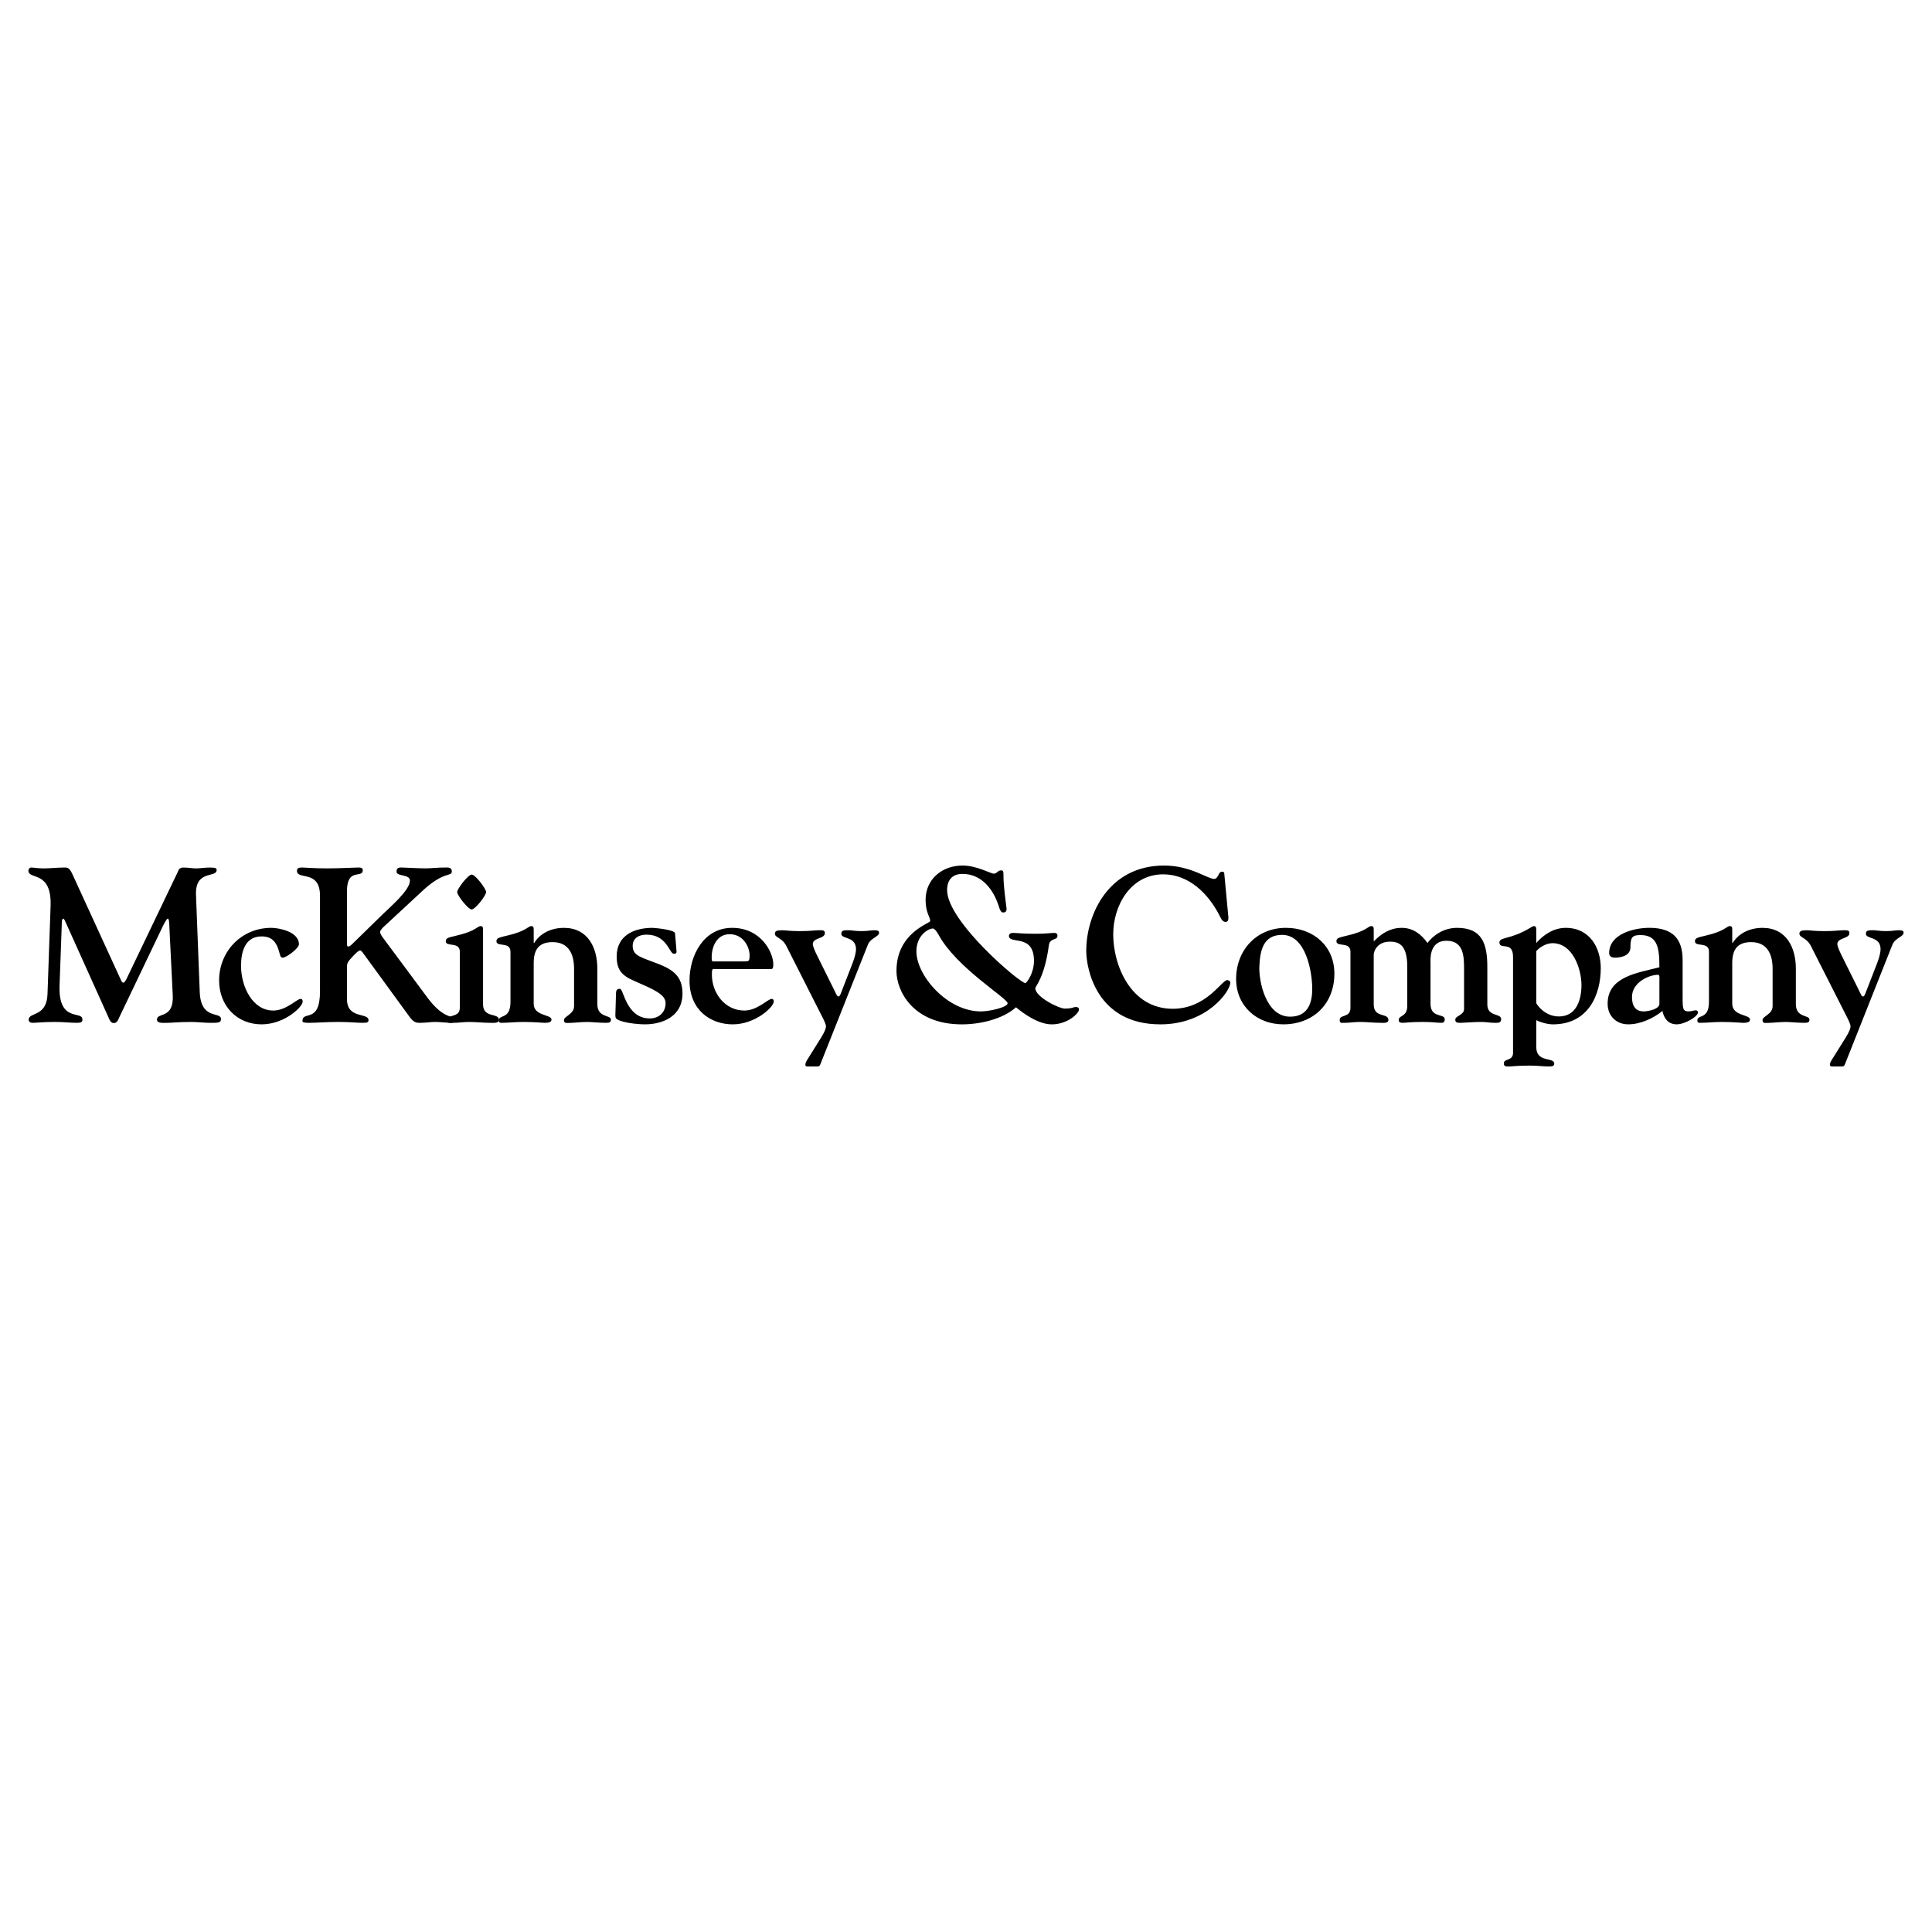
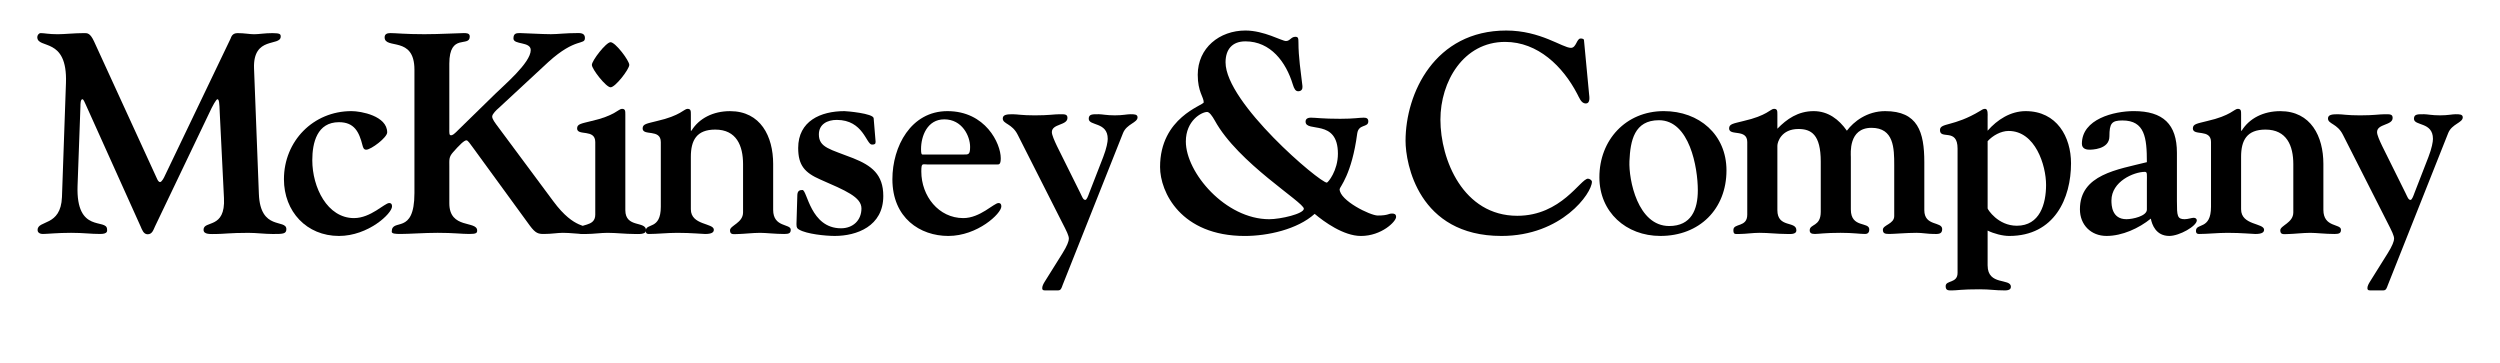
- <svg xmlns="http://www.w3.org/2000/svg" width="2500" height="2500" viewBox="0 0 192.756 192.756">
+ <svg xmlns="http://www.w3.org/2000/svg" width="2500" height="363" viewBox="0 84 192.756 28">
  <g fill-rule="evenodd" clip-rule="evenodd">
    <path d="M5.942 98.326c-.131 3.742 2.276 2.473 2.276 3.371 0 .086.087.35-.523.35-.789 0-1.247-.088-2.254-.088-1.074 0-1.84.088-2.167.088s-.417-.176-.417-.305c0-.789 1.795-.244 1.882-2.541l.308-8.797c.131-3.61-2.212-2.581-2.212-3.543 0-.131.111-.307.263-.307.286 0 .613.086 1.314.086.503 0 1.312-.086 2.036-.086.24 0 .458-.022.764.636l4.815 10.502c.087.197.154.35.283.35.134 0 .329-.393.352-.459l5.076-10.59c.064-.153.132-.438.548-.438.523 0 .94.086 1.268.086.394 0 .811-.086 1.423-.086.591 0 .635.086.635.263 0 .788-2.145-.064-2.058 2.45l.374 9.695c.109 2.867 2.12 1.902 2.12 2.713 0 .373-.283.373-1.049.373-.635 0-1.247-.088-1.882-.088-1.423 0-1.946.088-2.45.088-.461 0-1.007.064-1.007-.328 0-.744 1.706-.021 1.575-2.449l-.328-6.634c-.022-.655-.044-.984-.176-.984-.087 0-.35.439-.679 1.161l-4.134 8.645c-.132.285-.221.611-.57.611-.327 0-.437-.371-.545-.611l-4.248-9.432c-.064-.132-.151-.374-.24-.374-.151 0-.151.394-.151.548l-.222 6.124z" />
    <path d="M27.068 92.571c.744 0 2.757.372 2.757 1.642 0 .394-1.247 1.334-1.619 1.334-.196 0-.24-.174-.283-.327-.263-1.051-.637-1.795-1.817-1.795-1.684 0-2.058 1.577-2.058 2.931 0 2.104 1.161 4.467 3.218 4.467 1.29 0 2.363-1.162 2.713-1.162.087 0 .219.023.219.264 0 .547-1.838 2.275-4.092 2.275-2.495 0-4.245-1.881-4.245-4.375 0-2.935 2.254-5.254 5.207-5.254z" />
    <path d="M38.405 92.353c-.131.109-.481.437-.481.635 0 .196.196.459.526.896l4.178 5.626c1.708 2.318 2.67 1.705 2.67 2.254 0 .152-.022.283-.282.283-.484 0-1.052-.088-1.642-.088-.417 0-.854.088-1.468.088-.414 0-.633-.043-1.072-.635l-4.354-5.974c-.285-.372-.417-.613-.547-.613-.175 0-.549.373-1.03.92-.327.37-.285.567-.285 1.071v2.867c0 2.014 2.147 1.314 2.147 2.1 0 .199-.089.264-.615.264-.59 0-1.181-.088-2.428-.088-1.051 0-2.189.088-2.866.088-.417 0-.68-.023-.68-.176 0-1.094 1.751.328 1.751-2.977v-9.52c0-2.646-2.299-1.53-2.299-2.495 0-.241.176-.327.439-.327.417 0 1.138.086 2.626.086 1.225 0 2.604-.086 3.042-.086.197 0 .459 0 .459.263 0 .875-1.577-.308-1.577 2.1v5.012c0 .218-.021.526.111.503.132.022.263-.087.546-.372l2.889-2.822c.612-.615 2.735-2.385 2.735-3.372 0-.676-1.334-.391-1.334-.896 0-.395.218-.417.503-.417.218 0 1.728.086 2.385.086.548 0 1.116-.086 2.058-.086.174 0 .568-.022.568.372 0 .59-.702-.064-2.822 1.86l-3.851 3.57z" />
    <path d="M45.875 94.957c0-1.051-1.401-.437-1.401-1.051 0-.349.328-.372 1.094-.568 1.837-.417 2.1-.942 2.363-.942.263 0 .263.154.263.439v7.375c0 1.4 1.597.809 1.597 1.555 0 .348-.633.283-.896.283-.702 0-1.381-.088-2.081-.088-.525 0-1.071.088-1.62.088-.371 0-.611.064-.611-.305 0-.549 1.292-.178 1.292-1.184v-5.602zm1.181-4.223c-.35 0-1.443-1.401-1.443-1.729 0-.33 1.094-1.75 1.443-1.75.371 0 1.443 1.42 1.443 1.75.001.328-1.072 1.729-1.443 1.729z" />
    <path d="M50.93 94.957c0-1.051-1.401-.437-1.401-1.051 0-.349.33-.372 1.094-.568 1.84-.417 2.101-.942 2.363-.942s.263.154.263.439v1.248h.044c.591-.962 1.684-1.51 2.976-1.51 2.363 0 3.328 1.949 3.328 4.069v3.545c0 1.379 1.356 1.053 1.356 1.533 0 .264-.132.328-.505.328-.7 0-1.4-.088-1.858-.088-.548 0-1.336.088-1.6.088-.414 0-.722.109-.722-.283 0-.375 1.007-.57 1.007-1.381v-3.721c0-1.42-.503-2.667-2.145-2.667-1.443 0-1.882.831-1.882 2.101v4.047c0 1.246 1.773 1.051 1.773 1.576 0 .197-.151.328-.677.328-.24 0-1.029-.088-2.145-.088-.766 0-1.532.088-2.189.088-.218 0-.24-.131-.24-.24 0-.635 1.161-.043 1.161-1.861v-4.99h-.001zM67.499 94.934c0 .174-.065.219-.283.219-.439 0-.657-1.904-2.715-1.904-.722 0-1.378.33-1.378 1.118 0 1.026.875 1.137 2.648 1.837 1.423.569 2.321 1.249 2.321 2.913 0 2.34-2.059 3.082-3.742 3.082-.744 0-2.167-.152-2.735-.48-.153-.088-.22-.131-.22-.436l.067-2.256c.02-.307.174-.373.394-.373.37 0 .612 2.955 2.976 2.955.917 0 1.575-.611 1.575-1.531 0-.877-1.225-1.379-3.174-2.232-1.203-.525-1.706-1.096-1.706-2.43 0-2.078 1.729-2.844 3.568-2.844.173 0 2.231.177 2.254.548l.15 1.814zM71.508 96.686c-.397 0-.483-.152-.483.547 0 1.885 1.334 3.59 3.241 3.59 1.29 0 2.361-1.162 2.713-1.162.087 0 .218.023.218.264 0 .547-1.837 2.275-4.091 2.275-2.167 0-4.312-1.377-4.312-4.375 0-2.518 1.423-5.253 4.245-5.253 2.934 0 4.114 2.495 4.114 3.633 0 .481-.132.481-.263.481h-5.382zm2.777-.767c.372 0 .503.022.503-.59 0-.833-.612-2.123-1.991-2.123-1.312 0-1.793 1.29-1.793 2.297 0 .351.042.416.106.416h3.175zM78.468 94.41c-.44-.896-1.16-.832-1.16-1.271 0-.305.35-.327.766-.327.35 0 .699.086 1.706.086 1.094 0 1.488-.086 1.904-.086.373 0 .613-.022.613.282 0 .593-1.203.439-1.203 1.097 0 .219.196.657.392 1.071l1.795 3.613c.154.305.218.545.395.545.109 0 .218-.303.305-.545l1.073-2.76c.263-.677.35-1.181.35-1.399 0-1.336-1.465-.984-1.465-1.555 0-.372.305-.35.787-.35.24 0 .592.086 1.227.086.613 0 .94-.086 1.203-.086.285 0 .548 0 .548.24 0 .417-.831.504-1.116 1.203l-4.663 11.731c-.086.24-.13.414-.349.414h-1.029c-.154 0-.196-.062-.196-.174 0-.154.087-.328.196-.502l1.356-2.168c.372-.59.503-.963.503-1.139 0-.24-.153-.547-.548-1.314l-3.39-6.692zM92.808 91.893c0-.415-.461-.809-.461-2.124 0-2.079 1.686-3.415 3.677-3.415 1.443 0 2.802.811 3.13.811.307 0 .393-.327.721-.327.219 0 .24.109.24.437 0 1.116.176 2.254.309 3.37.021.22-.068.394-.33.394-.197 0-.307-.174-.414-.524-.525-1.729-1.707-3.325-3.656-3.325-1.029 0-1.532.634-1.532 1.618 0 3.129 7.266 9.279 7.813 9.279.088 0 .854-.92.854-2.232 0-2.735-2.494-1.599-2.494-2.474 0-.174.109-.305.416-.305.371 0 .875.087 2.254.087 1.07 0 1.465-.087 1.814-.087.219 0 .354.064.354.285 0 .501-.746.174-.855.939-.418 3.175-1.357 4.136-1.357 4.291 0 .875 2.363 2.033 2.934 2.033.832 0 .809-.152 1.113-.152.176 0 .309.045.309.264 0 .35-1.117 1.465-2.713 1.465-1.338 0-2.846-1.096-3.568-1.705-1.334 1.203-3.631 1.705-5.384 1.705-4.944 0-6.541-3.391-6.541-5.316-.003-3.851 3.367-4.753 3.367-4.992zm7.723 8.205c0-.502-5.076-3.521-6.871-6.805-.196-.35-.417-.657-.59-.657-.417 0-1.641.657-1.641 2.277 0 2.408 3.062 5.996 6.432 5.996.877-.001 2.67-.415 2.67-.811zM122.533 91.259c.023.219.109.722-.262.722-.35 0-.502-.461-.656-.744-1.096-2.102-3.02-4.005-5.559-4.005-3.217 0-4.99 3.062-4.99 5.996 0 3.084 1.752 7.417 5.93 7.417 3.393 0 4.881-2.863 5.451-2.863.109 0 .305.107.305.24 0 .873-2.318 4.178-6.98 4.178-6.412 0-7.396-5.602-7.396-7.332 0-3.675 2.254-8.513 7.768-8.513 2.648 0 4.336 1.336 4.99 1.336.416 0 .438-.721.744-.721.109 0 .262.022.262.131l.393 4.158zM128.033 102.199c-2.646 0-4.705-1.836-4.705-4.529 0-2.867 2.035-5.099 4.967-5.099 2.736 0 4.836 1.815 4.836 4.573 0 2.979-2.078 5.055-5.098 5.055zm-2.387-5.777c-.064 1.445.635 5.012 3.066 5.012 1.705 0 2.209-1.27 2.209-2.758 0-1.75-.635-5.403-2.998-5.403-1.903 0-2.208 1.575-2.277 3.149zM142.725 100.164c0 1.445 1.42.92 1.42 1.533 0 .152-.045.35-.326.35-.418 0-.898-.088-1.883-.088-1.225 0-1.686.088-1.99.088-.285 0-.395-.088-.395-.283 0-.506.852-.266.852-1.424v-3.873c0-2.1-.742-2.517-1.727-2.517-1.314 0-1.619 1.007-1.619 1.292v4.967c0 1.4 1.465.809 1.465 1.555 0 .348-.504.283-.766.283-.699 0-1.379-.088-2.078-.088-.525 0-1.074.088-1.51.088-.373 0-.504.064-.504-.305 0-.549 1.07-.178 1.07-1.184v-5.602c0-1.051-1.4-.437-1.4-1.051 0-.349.33-.372 1.096-.568 1.838-.417 2.1-.942 2.361-.942.266 0 .266.154.266.439v1.094c.721-.744 1.596-1.356 2.799-1.356 1.115 0 1.949.635 2.562 1.51.525-.702 1.553-1.51 2.953-1.51 2.516 0 3.02 1.597 3.02 3.938v3.699c0 1.27 1.379.854 1.379 1.465 0 .418-.35.373-.658.373-.436 0-.875-.088-1.311-.088-.789 0-1.754.088-2.102.088-.352 0-.504-.043-.504-.328 0-.371.875-.436.875-1.051V96.73c0-1.292-.023-2.87-1.752-2.87-1.793 0-1.594 1.993-1.594 2.254v4.05h.001zM153.275 104.477c0 1.576 1.795.963 1.795 1.641 0 .133-.066.283-.461.283-.809 0-1.113-.086-1.969-.086-1.379 0-1.729.086-2.102.086-.283 0-.5.023-.5-.328 0-.48.918-.195.918-1.027V95.46c0-1.619-1.357-.657-1.357-1.424 0-.59 1.049-.24 3.107-1.487.109-.065.219-.154.373-.154.24 0 .195.459.195.593v1.094c.746-.854 1.773-1.51 2.934-1.51 2.408 0 3.5 1.991 3.5 4.026 0 2.691-1.27 5.602-4.77 5.602-.504 0-1.184-.176-1.664-.416v2.693h.001zm0-4.399c0 .064.789 1.334 2.254 1.334 1.773 0 2.254-1.684 2.254-3.15 0-1.512-.83-4.161-2.889-4.161-.59 0-1.225.353-1.619.789v5.188zM167.877 99.553c0 1.092.023 1.355.594 1.355.26 0 .545-.109.699-.109.152 0 .24.088.24.199 0 .436-1.334 1.201-2.123 1.201-1.029 0-1.336-.875-1.424-1.336-.918.746-2.209 1.336-3.414 1.336-1.203 0-2.055-.852-2.055-2.057 0-2.689 2.91-3.062 5.164-3.633 0-1.882-.154-3.217-1.883-3.217-.83 0-1.006.22-1.006 1.227 0 1.027-1.4 1.027-1.555 1.027-.174 0-.568-.043-.568-.459 0-1.904 2.473-2.517 4.006-2.517 2.254 0 3.324 1.007 3.324 3.217v3.766h.001zm-2.318-1.512c0-.588.045-.785-.154-.785-.852 0-2.58.742-2.58 2.209 0 .35.021 1.443 1.158 1.443.48 0 1.576-.24 1.576-.744v-2.123z" />
    <path d="M170.506 94.957c0-1.051-1.4-.437-1.4-1.051 0-.349.328-.372 1.096-.568 1.838-.417 2.1-.942 2.363-.942.262 0 .262.154.262.439v1.248h.043c.592-.962 1.686-1.51 2.979-1.51 2.363 0 3.324 1.949 3.324 4.069v3.545c0 1.379 1.357 1.053 1.357 1.533 0 .264-.133.328-.504.328-.701 0-1.4-.088-1.859-.088-.549 0-1.336.088-1.598.088-.416 0-.721.109-.721-.283 0-.375 1.006-.57 1.006-1.381v-3.721c0-1.42-.506-2.667-2.145-2.667-1.445 0-1.883.831-1.883 2.101v4.047c0 1.246 1.773 1.051 1.773 1.576 0 .197-.154.328-.68.328-.24 0-1.029-.088-2.145-.088-.766 0-1.531.088-2.189.088-.219 0-.24-.131-.24-.24 0-.635 1.16-.043 1.16-1.861v-4.99h.001zM180.688 94.41c-.439-.896-1.16-.832-1.16-1.271 0-.305.35-.327.766-.327.35 0 .699.086 1.705.086 1.094 0 1.488-.086 1.904-.086.373 0 .613-.022.613.282 0 .593-1.203.439-1.203 1.097 0 .219.197.657.395 1.071l1.793 3.613c.154.305.221.545.395.545.109 0 .219-.303.307-.545l1.072-2.76c.262-.677.35-1.181.35-1.399 0-1.336-1.465-.984-1.465-1.555 0-.372.305-.35.787-.35.24 0 .59.086 1.227.086.611 0 .939-.086 1.201-.086.285 0 .549 0 .549.24 0 .417-.834.504-1.119 1.203l-4.658 11.731c-.09.24-.133.414-.35.414h-1.029c-.154 0-.199-.062-.199-.174 0-.154.09-.328.199-.502l1.355-2.168c.373-.59.504-.963.504-1.139 0-.24-.152-.547-.545-1.314l-3.394-6.692z" />
  </g>
</svg>
